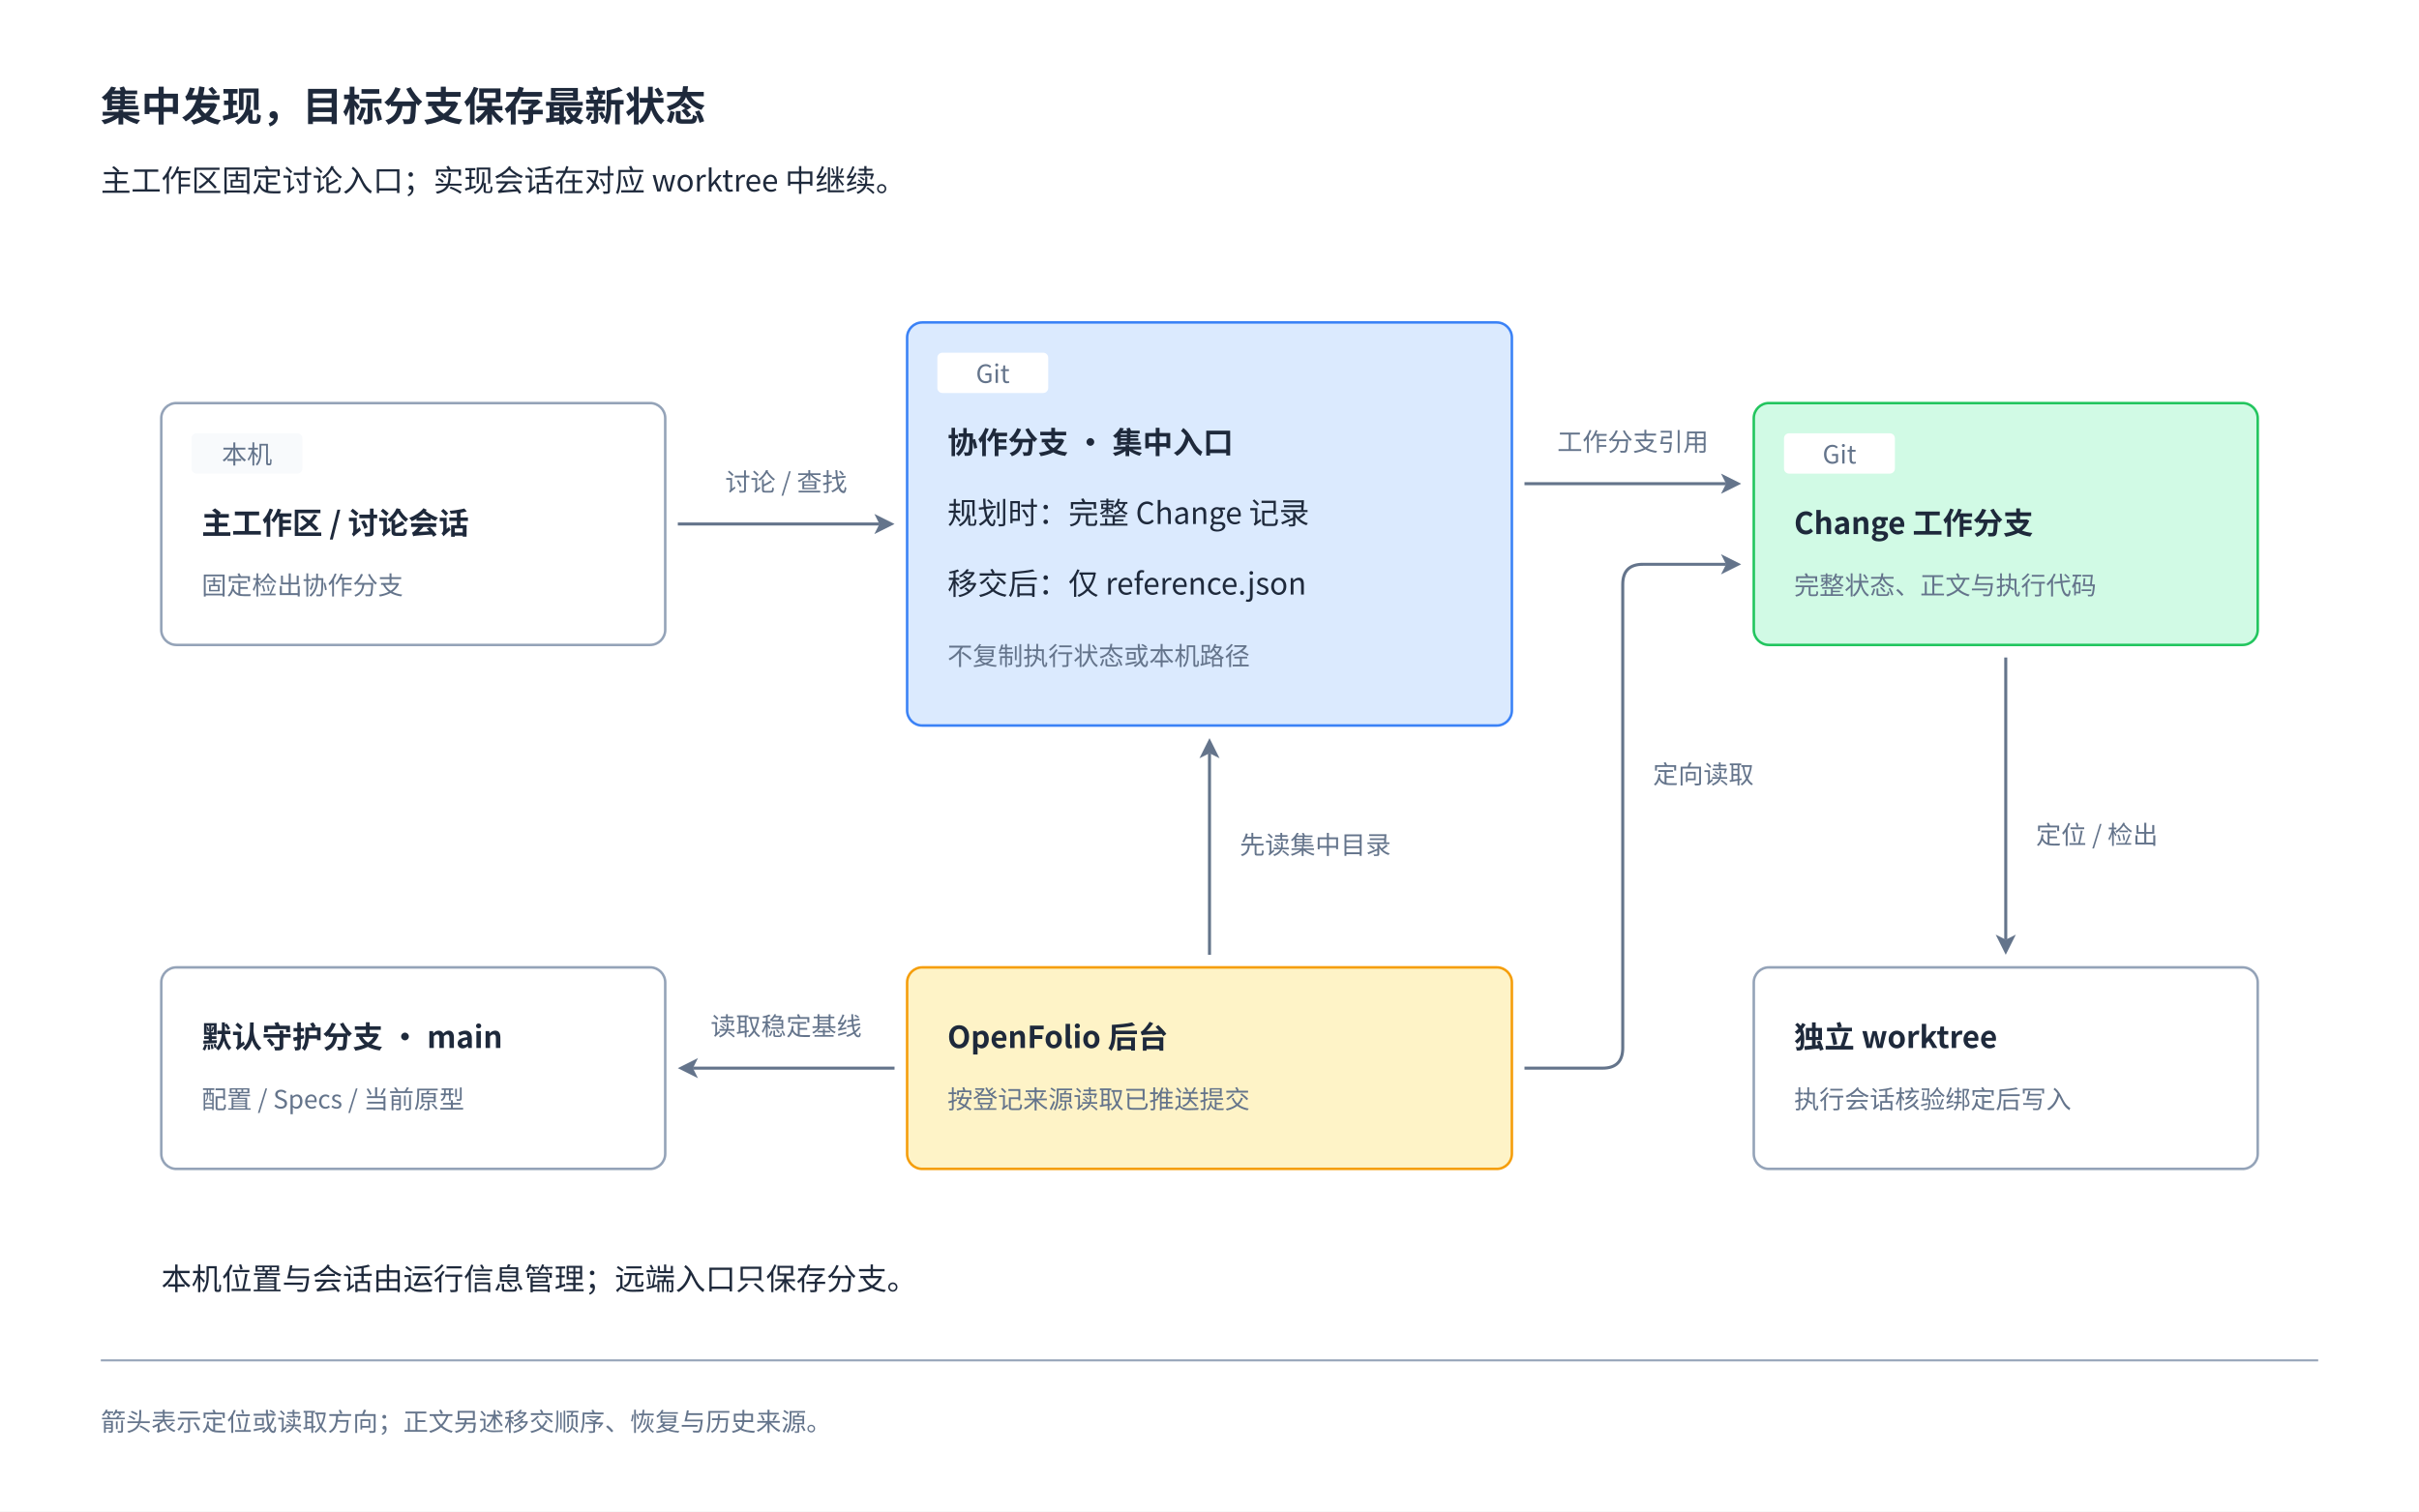
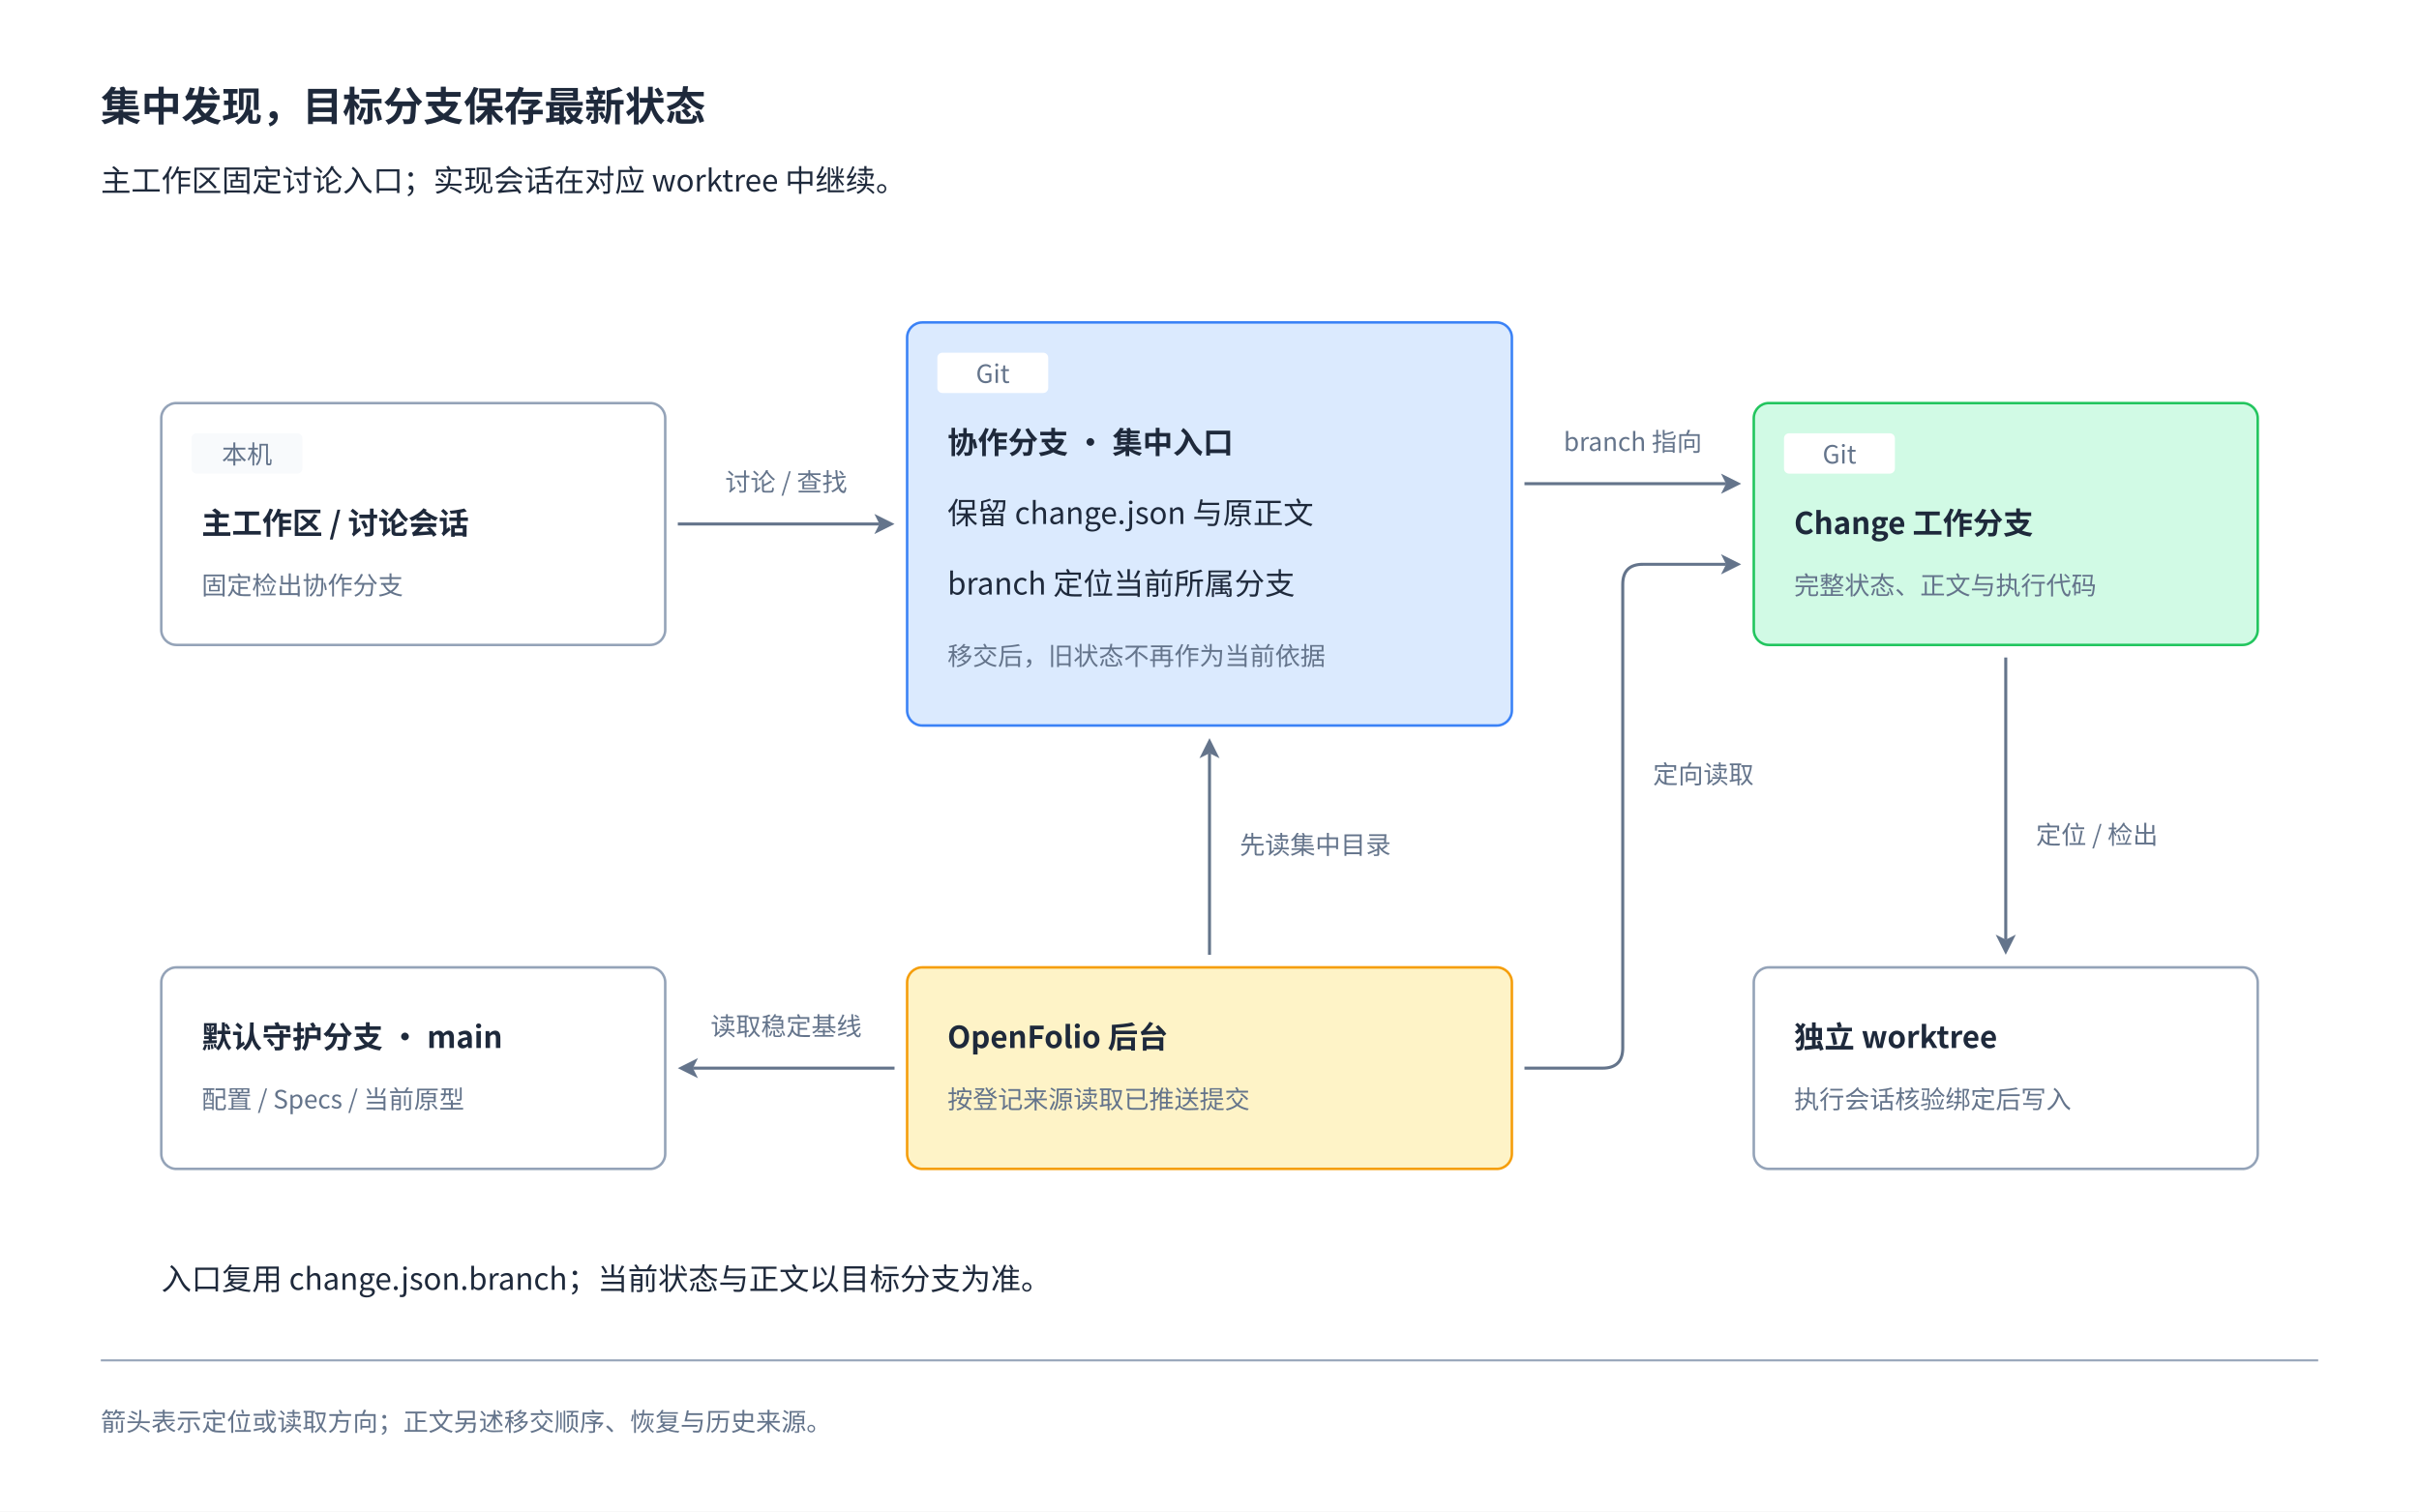
<svg xmlns="http://www.w3.org/2000/svg" width="960" height="600" viewBox="0 0 960 600" role="img" aria-labelledby="change-sources-title change-sources-desc">
  <defs>
    <style>
      text { font-family: 'PingFang SC', 'Microsoft YaHei', 'Noto Sans CJK SC', system-ui, sans-serif; }
      .title { font-size: 16px; font-weight: 600; fill: #1e293b; }
      .label { font-size: 12px; font-weight: 600; fill: #1e293b; }
      .secondary { font-size: 10px; fill: #64748b; }
      .body { font-size: 12px; fill: #1e293b; }
    </style>
    <marker id="change-sources-arrow" markerWidth="8" markerHeight="8" refX="2" refY="4" orient="auto" markerUnits="userSpaceOnUse">
      <path d="M0,0 L8,4 L0,8 L2,4 z" fill="#64748b" />
    </marker>
  </defs>
  <rect width="960" height="600" fill="#ffffff" />
  <text x="40" y="48" class="title">集中发现，目标分支保存最新状态</text>
  <text x="40" y="76" class="body">主工作区固定讨论入口；实现会话在对应 worktree 中继续。</text>
  <g fill="none" stroke="#64748b" stroke-width="1.2" marker-end="url(#change-sources-arrow)">
    <path d="M269 208 H349" />
    <path d="M605 192 H685" />
    <path d="M480 379 V299" />
    <path d="M355 424 H275" />
    <path d="M605 424 H636 Q644 424 644 416 V232 Q644 224 652 224 H685" />
    <path d="M796 261 V373" />
  </g>
  <rect x="280" y="184" width="64" height="14" rx="2" fill="#ffffff" />
  <text x="312" y="195" class="secondary" text-anchor="middle">讨论 / 查找</text>
  <rect x="608" y="168" width="80" height="14" rx="2" fill="#ffffff" />
-   <text x="648" y="179" class="secondary" text-anchor="middle">工作分支引用</text>
+   <text x="648" y="179" class="secondary" text-anchor="middle">branch 指向</text>
  <rect x="488" y="328" width="72" height="14" rx="2" fill="#ffffff" />
  <text x="492" y="339" class="secondary">先读集中目录</text>
  <rect x="272" y="400" width="80" height="14" rx="2" fill="#ffffff" />
  <text x="312" y="411" class="secondary" text-anchor="middle">读取稳定基线</text>
  <rect x="652" y="300" width="60" height="14" rx="2" fill="#ffffff" />
  <text x="656" y="311" class="secondary">定向读取</text>
  <rect x="804" y="324" width="80" height="14" rx="2" fill="#ffffff" />
  <text x="808" y="335" class="secondary">定位 / 检出</text>
  <rect x="64" y="160" width="200" height="96" rx="6" fill="#ffffff" />
  <rect x="64" y="160" width="200" height="96" rx="6" fill="#ffffff" stroke="#94a3b8" />
  <rect x="76" y="172" width="44" height="16" rx="2" fill="#f8fafc" />
  <text x="98" y="184" class="secondary" text-anchor="middle">本机</text>
  <text x="80" y="212" class="label">主工作区 / 讨论会话</text>
  <text x="80" y="236" class="secondary">固定检出协作分支</text>
  <rect x="360" y="128" width="240" height="160" rx="6" fill="#ffffff" />
  <rect x="360" y="128" width="240" height="160" rx="6" fill="#dbeafe" stroke="#3b82f6" />
  <rect x="372" y="140" width="44" height="16" rx="2" fill="#ffffff" />
  <text x="394" y="152" class="secondary" text-anchor="middle">Git</text>
  <text x="376" y="180" class="label">协作分支 · 集中入口</text>
-   <text x="376" y="208" class="body">规划时：完整 Change 记录</text>
-   <text x="376" y="236" class="body">移交后：仅 reference.json</text>
-   <text x="376" y="264" class="secondary">不复制执行状态或本机路径</text>
+   <text x="376" y="208" class="body">保留 change.json 与原正文</text>
+   <text x="376" y="236" class="body">branch 定位当前所属分支</text>
+   <text x="376" y="264" class="secondary">移交后，旧状态不再作为当前依据</text>
  <rect x="696" y="160" width="200" height="96" rx="6" fill="#ffffff" />
  <rect x="696" y="160" width="200" height="96" rx="6" fill="#d1fae5" stroke="#22c55e" />
  <rect x="708" y="172" width="44" height="16" rx="2" fill="#ffffff" />
  <text x="730" y="184" class="secondary" text-anchor="middle">Git</text>
  <text x="712" y="212" class="label">Change 工作分支</text>
  <text x="712" y="236" class="secondary">完整状态、正文与执行代码</text>
  <rect x="64" y="384" width="200" height="80" rx="6" fill="#ffffff" />
  <rect x="64" y="384" width="200" height="80" rx="6" fill="#ffffff" stroke="#94a3b8" />
  <text x="80" y="416" class="label">默认守护分支 · main</text>
  <text x="80" y="440" class="secondary">配置 / Specs / 当前原型</text>
  <rect x="360" y="384" width="240" height="80" rx="6" fill="#ffffff" />
  <rect x="360" y="384" width="240" height="80" rx="6" fill="#fef3c7" stroke="#f59e0b" />
  <text x="376" y="416" class="label">OpenFolio 后台</text>
  <text x="376" y="440" class="secondary">按登记来源读取已推送提交</text>
  <rect x="696" y="384" width="200" height="80" rx="6" fill="#ffffff" />
  <rect x="696" y="384" width="200" height="80" rx="6" fill="#ffffff" stroke="#94a3b8" />
  <text x="712" y="416" class="label">独立 worktree</text>
  <text x="712" y="440" class="secondary">执行会话核验绑定后写入</text>
-   <text x="64" y="512" class="body">本机位置与会话由运行信息管理；远端入口只保存分支。</text>
+   <text x="64" y="512" class="body">入口复用 change.json.branch；当前状态与正文以目标分支为准。</text>
  <line x1="40" y1="540" x2="920" y2="540" stroke="#94a3b8" stroke-width="0.8" />
  <text x="40" y="568" class="secondary">箭头表示定位或读取方向；正文另述移交顺序、恢复与历史来源。</text>
</svg>
